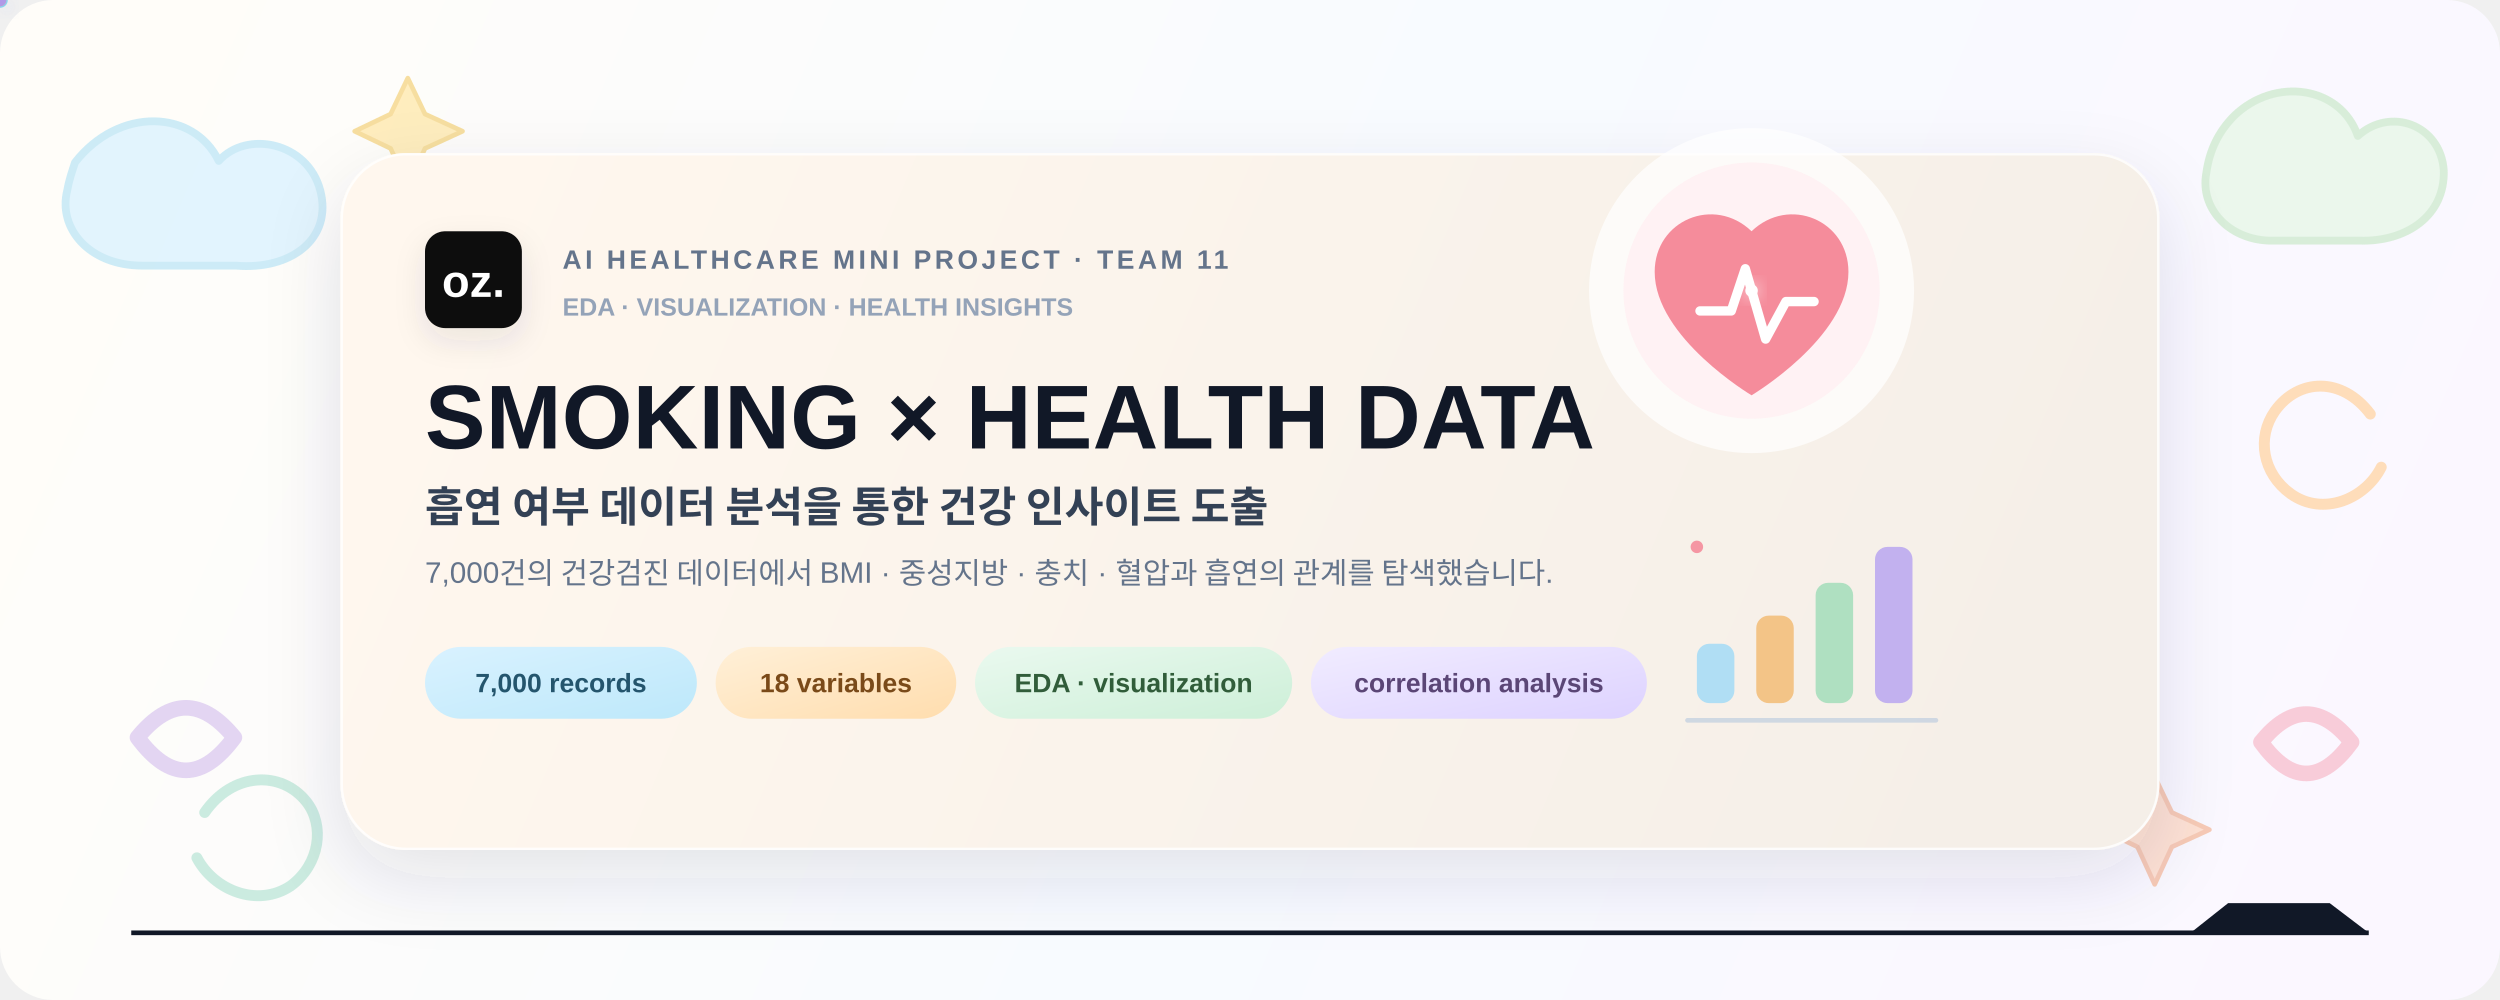
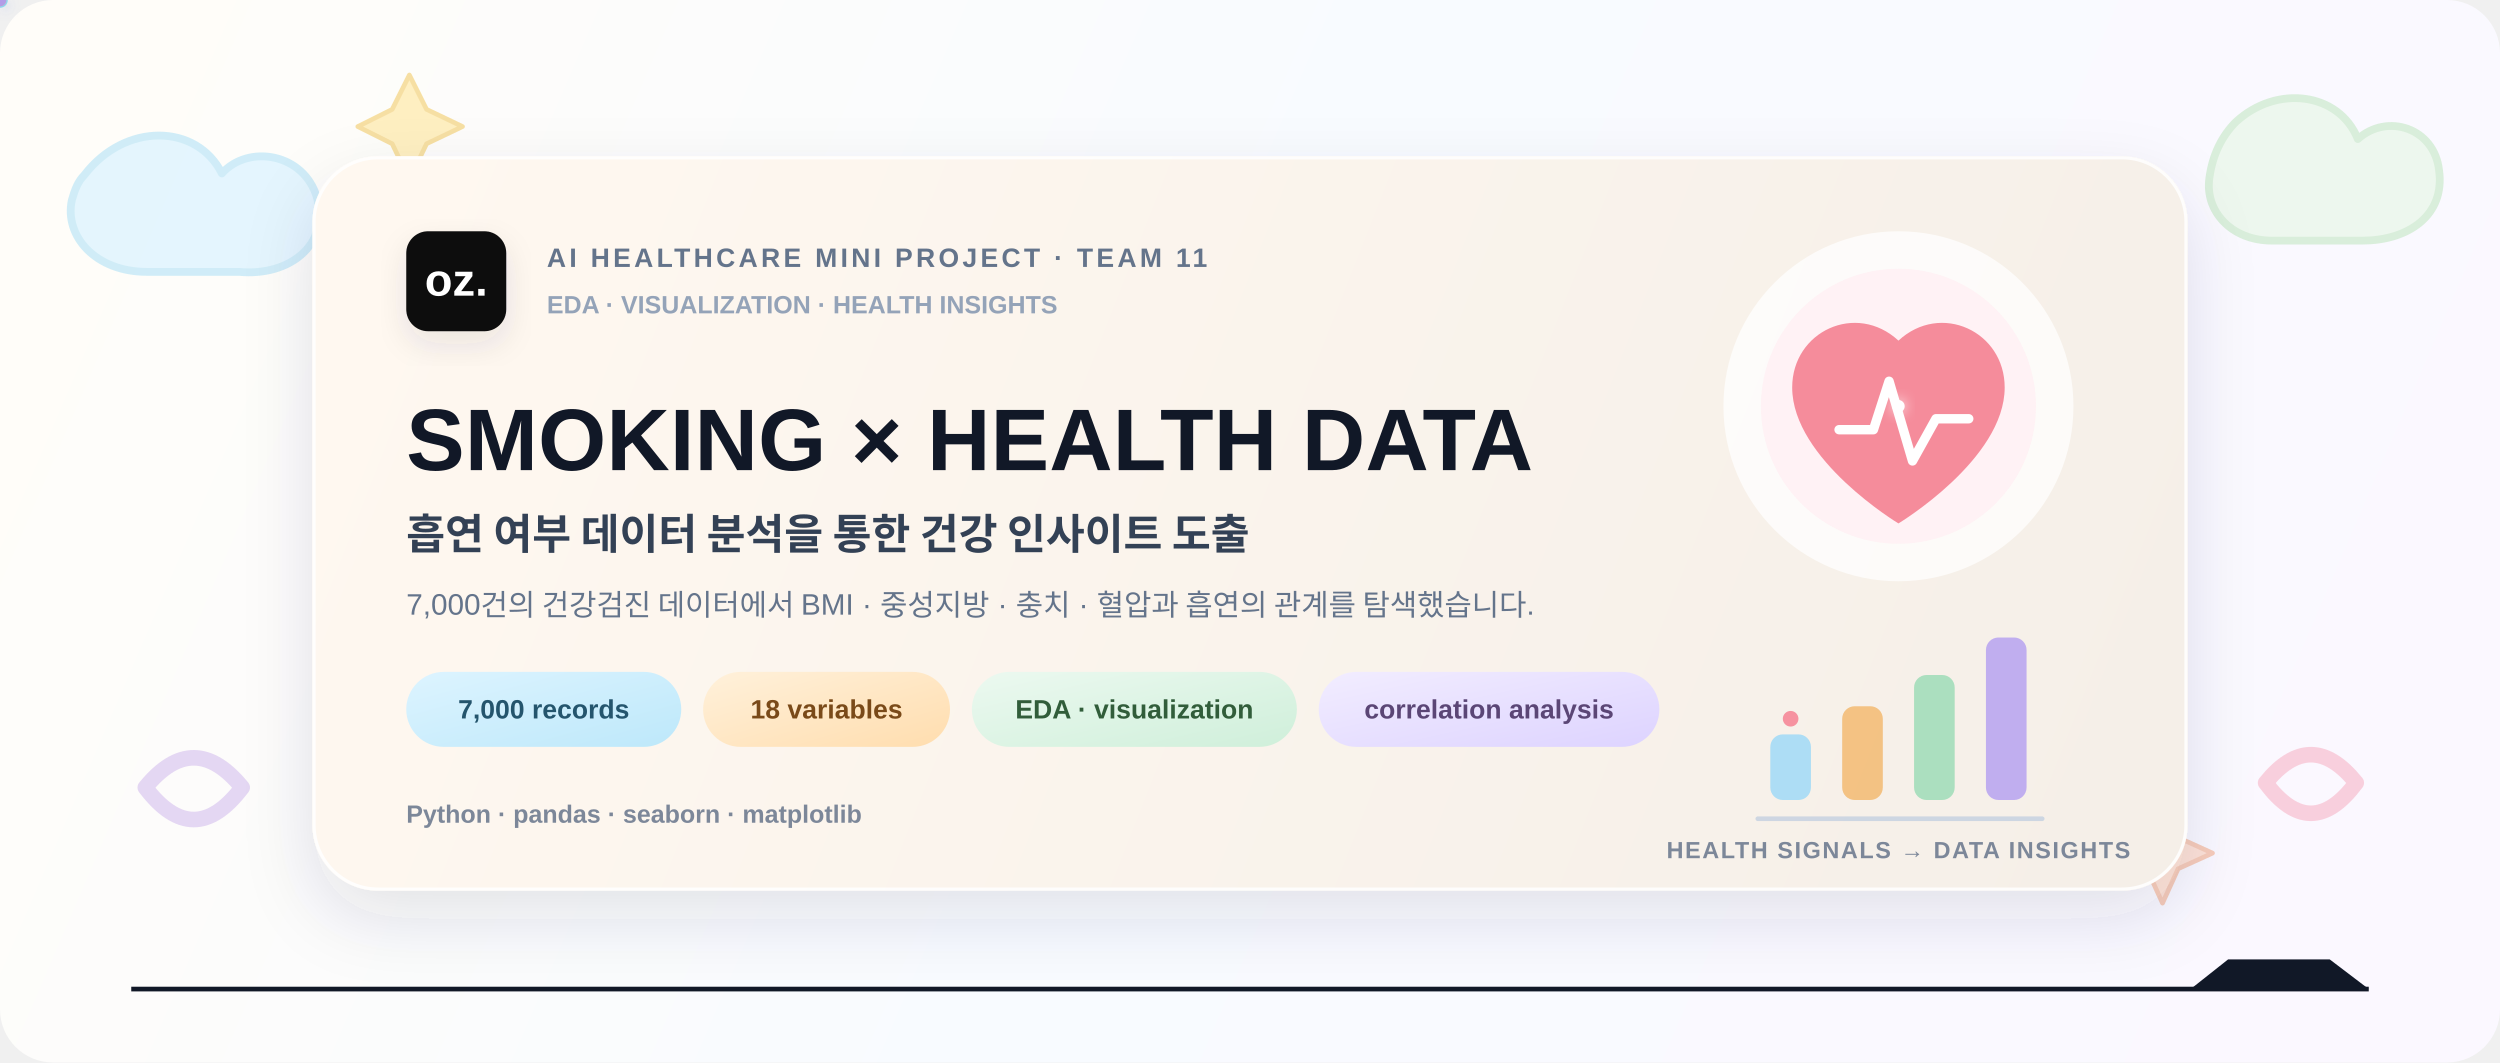
- <svg xmlns="http://www.w3.org/2000/svg" width="1600" height="640" viewBox="0 0 1600 640" role="img" aria-labelledby="title desc">
+ <svg xmlns="http://www.w3.org/2000/svg" width="1600" height="680" viewBox="0 0 1600 680" role="img" aria-labelledby="title desc">
  <defs>
-     <linearGradient id="bg" x1="90" y1="20" x2="1510" y2="620" gradientUnits="userSpaceOnUse">
+     <linearGradient id="bg" x1="80" y1="30" x2="1520" y2="650" gradientUnits="userSpaceOnUse">
      <stop offset="0" stop-color="#FFFDF9" />
-       <stop offset="0.52" stop-color="#F8FBFF" />
-       <stop offset="1" stop-color="#FBF7FF" />
+       <stop offset="0.48" stop-color="#F8FBFF" />
+       <stop offset="1" stop-color="#FBF8FF" />
    </linearGradient>
-     <linearGradient id="card" x1="290" y1="120" x2="1270" y2="530" gradientUnits="userSpaceOnUse">
-       <stop offset="0" stop-color="#FFF7EE" />
+     <linearGradient id="panel" x1="240" y1="120" x2="1360" y2="560" gradientUnits="userSpaceOnUse">
+       <stop offset="0" stop-color="#FFF8F0" />
      <stop offset="1" stop-color="#F5EFE8" />
    </linearGradient>
-     <linearGradient id="blueChip" x1="0" y1="0" x2="1" y2="1">
-       <stop stop-color="#D9F2FF" />
+     <linearGradient id="blue" x1="0" y1="0" x2="1" y2="1">
+       <stop stop-color="#DDF4FF" />
      <stop offset="1" stop-color="#BDE8FA" />
    </linearGradient>
-     <linearGradient id="orangeChip" x1="0" y1="0" x2="1" y2="1">
-       <stop stop-color="#FFF0D8" />
+     <linearGradient id="orange" x1="0" y1="0" x2="1" y2="1">
+       <stop stop-color="#FFF1DB" />
      <stop offset="1" stop-color="#FFDDAE" />
    </linearGradient>
-     <linearGradient id="greenChip" x1="0" y1="0" x2="1" y2="1">
-       <stop stop-color="#EAF9EF" />
-       <stop offset="1" stop-color="#CDEFD8" />
+     <linearGradient id="green" x1="0" y1="0" x2="1" y2="1">
+       <stop stop-color="#ECF9F0" />
+       <stop offset="1" stop-color="#CFEFDA" />
    </linearGradient>
-     <linearGradient id="purpleChip" x1="0" y1="0" x2="1" y2="1">
-       <stop stop-color="#F1ECFF" />
-       <stop offset="1" stop-color="#DDD2FF" />
+     <linearGradient id="purple" x1="0" y1="0" x2="1" y2="1">
+       <stop stop-color="#F2EDFF" />
+       <stop offset="1" stop-color="#DDD3FF" />
    </linearGradient>
-     <filter id="shadow" x="-20%" y="-20%" width="140%" height="160%">
-       <feDropShadow dx="0" dy="18" stdDeviation="24" flood-color="#334155" flood-opacity="0.12" />
+     <filter id="panelShadow" x="-15%" y="-20%" width="130%" height="150%">
+       <feDropShadow dx="0" dy="18" stdDeviation="22" flood-color="#334155" flood-opacity="0.12" />
    </filter>
-     <filter id="softShadow" x="-30%" y="-30%" width="160%" height="180%">
+     <filter id="soft" x="-25%" y="-25%" width="150%" height="160%">
      <feDropShadow dx="0" dy="8" stdDeviation="10" flood-color="#334155" flood-opacity="0.10" />
    </filter>
-     <filter id="glow" x="-70%" y="-70%" width="240%" height="240%">
-       <feGaussianBlur stdDeviation="5" result="blur" />
+     <filter id="glow" x="-80%" y="-80%" width="260%" height="260%">
+       <feGaussianBlur stdDeviation="4" result="blur" />
      <feMerge>
        <feMergeNode in="blur" />
        <feMergeNode in="SourceGraphic" />
      </feMerge>
    </filter>
  </defs>
-   <rect width="1600" height="640" rx="34" fill="url(#bg)" />
-   <g opacity="0.72" stroke-linecap="round" stroke-linejoin="round">
-     <path d="M48 104 C76 68 124 70 140 103 C158 83 197 91 205 122 C213 153 186 173 151 170 H91 C57 170 37 146 43 122 C44 116 46 110 48 104 Z" fill="#D7F1FF" stroke="#BAE5F5" stroke-width="5" />
-     <path d="M1430 74 C1456 49 1498 55 1509 87 C1530 68 1562 80 1564 109 C1565 138 1540 155 1510 154 H1452 C1426 153 1408 133 1412 111 C1414 96 1420 84 1430 74 Z" fill="#E4F6E5" stroke="#CBE9CB" stroke-width="5" />
-     <path d="M88 472 q31 -38 62 0 q-31 42 -62 0" fill="none" stroke="#D9C6EE" stroke-width="10" />
-     <path d="M1447 475 q29 -36 58 0 q-29 40 -58 0" fill="none" stroke="#F7BBCB" stroke-width="10" />
-     <path d="M250 73 l11 -23 l11 23 l24 11 l-24 11 l-11 24 l-11 -24 l-23 -11z" fill="#FFE7A6" stroke="#F4D37D" stroke-width="3" />
-     <path d="M1368 520 l11 -23 l11 23 l24 11 l-24 11 l-11 24 l-11 -24 l-23 -11z" fill="#FFD8C2" stroke="#F5B99A" stroke-width="3" />
-     <path d="M131 520 C149 494 180 493 196 513 C208 528 205 553 186 567 C165 581 137 570 126 549" fill="none" stroke="#B9E4D6" stroke-width="7" />
-     <path d="M1517 265 C1499 241 1471 242 1456 263 C1444 280 1448 303 1466 316 C1487 331 1514 319 1524 299" fill="none" stroke="#FFD2A0" stroke-width="7" />
+   <rect width="1600" height="680" rx="34" fill="url(#bg)" />
+   <g opacity="0.70" stroke-linecap="round" stroke-linejoin="round">
+     <path d="M54 112 C80 78 126 79 142 111 C159 92 195 98 203 127 C211 157 185 177 153 174 H94 C61 174 41 151 46 128 C48 121 50 116 54 112 Z" fill="#D8F2FF" stroke="#BCE6F6" stroke-width="5" />
+     <path d="M1431 78 C1457 54 1497 59 1509 89 C1528 72 1558 82 1561 109 C1565 138 1541 154 1512 154 H1454 C1428 154 1411 135 1414 114 C1416 99 1422 87 1431 78 Z" fill="#E7F7E7" stroke="#CBE9CC" stroke-width="5" />
+     <path d="M93 504 q31 -38 62 0 q-31 41 -62 0" fill="none" stroke="#DAC7EF" stroke-width="10" />
+     <path d="M1450 501 q29 -36 58 0 q-29 39 -58 0" fill="none" stroke="#F7BECF" stroke-width="10" />
+     <path d="M251 70 l11 -22 l11 22 l23 11 l-23 11 l-11 23 l-11 -23 l-22 -11z" fill="#FFE9A8" stroke="#F4D37D" stroke-width="3" />
+     <path d="M1374 536 l10 -21 l10 21 l22 10 l-22 10 l-10 22 l-10 -22 l-21 -10z" fill="#FFD9C4" stroke="#F5B99B" stroke-width="3" />
  </g>
-   <g opacity="0.88" filter="url(#glow)">
+   <g opacity="0.84" filter="url(#glow)">
    <circle r="5" fill="#7CCDF0">
-       <animateMotion dur="10s" repeatCount="indefinite" path="M80 572 C340 515 492 586 720 548 C970 506 1190 573 1518 510" />
+       <animateMotion dur="10s" repeatCount="indefinite" path="M84 606 C340 548 520 614 766 575 C1000 538 1218 603 1518 548" />
    </circle>
-     <circle r="4" fill="#F6AE68">
-       <animateMotion dur="12s" repeatCount="indefinite" path="M1514 143 C1275 185 1114 112 901 156 C651 207 420 121 95 171" />
+     <circle r="4" fill="#F4AD67">
+       <animateMotion dur="12s" repeatCount="indefinite" path="M1515 150 C1274 191 1114 122 902 163 C649 212 421 130 95 178" />
    </circle>
-     <circle r="4" fill="#A88EE6">
-       <animateMotion dur="14s" repeatCount="indefinite" path="M131 330 C344 270 519 344 760 300 C1023 252 1229 336 1475 286" />
+     <circle r="4" fill="#A78CE5">
+       <animateMotion dur="14s" repeatCount="indefinite" path="M130 353 C352 293 531 357 768 315 C1022 270 1233 350 1478 302" />
    </circle>
  </g>
-   <rect x="218" y="98" width="1164" height="446" rx="42" fill="url(#card)" filter="url(#shadow)" />
-   <rect x="218.75" y="98.75" width="1162.5" height="444.5" rx="41.25" fill="none" stroke="#FFFFFF" stroke-opacity="0.82" stroke-width="1.5" />
-   <rect x="272" y="148" width="62" height="62" rx="13" fill="#111111" filter="url(#softShadow)" />
-   <text x="303" y="190" text-anchor="middle" fill="#FFFFFF" font-family="Arial, Helvetica, sans-serif" font-size="29" font-weight="800">oz.</text>
-   <text x="360" y="172" fill="#64748B" font-family="Arial, Helvetica, sans-serif" font-size="17" font-weight="700" letter-spacing="2.2">AI HEALTHCARE MINI PROJECT · TEAM 11</text>
-   <text x="360" y="202" fill="#94A3B8" font-family="Arial, Helvetica, sans-serif" font-size="16" font-weight="600">EDA · VISUALIZATION · HEALTH INSIGHTS</text>
-   <text x="272" y="287" fill="#111827" font-family="Arial, Helvetica, sans-serif" font-size="58" font-weight="800" letter-spacing="0.3">SMOKING × HEALTH DATA</text>
-   <text x="272" y="334" fill="#334155" font-family="Arial, Helvetica, sans-serif" font-size="27" font-weight="700">흡연 여부 데이터 분석을 통한 건강 인사이트 도출</text>
-   <text x="272" y="373" fill="#64748B" font-family="Arial, Helvetica, sans-serif" font-size="19">7,000건의 건강검진 데이터에서 BMI · 중성지방 · 충치 · 혈압과 흡연의 관계를 탐색했습니다.</text>
+   <rect x="200" y="100" width="1200" height="470" rx="42" fill="url(#panel)" filter="url(#panelShadow)" />
+   <rect x="201" y="101" width="1198" height="468" rx="41" fill="none" stroke="#FFFFFF" stroke-opacity="0.86" stroke-width="2" />
+   <rect x="260" y="148" width="64" height="64" rx="14" fill="#111111" filter="url(#soft)" />
+   <text x="292" y="181" text-anchor="middle" dominant-baseline="middle" fill="#FFFFFF" font-family="Arial, Helvetica, sans-serif" font-size="29" font-weight="800">oz.</text>
+   <text x="350" y="166" dominant-baseline="middle" fill="#64748B" font-family="Arial, Helvetica, sans-serif" font-size="17" font-weight="700" letter-spacing="2.1">AI HEALTHCARE MINI PROJECT · TEAM 11</text>
+   <text x="350" y="196" dominant-baseline="middle" fill="#94A3B8" font-family="Arial, Helvetica, sans-serif" font-size="16" font-weight="600">EDA · VISUALIZATION · HEALTH INSIGHTS</text>
+   <text x="260" y="285" dominant-baseline="middle" fill="#111827" font-family="Arial, Helvetica, sans-serif" font-size="56" font-weight="800" letter-spacing="0.2">SMOKING × HEALTH DATA</text>
+   <text x="260" y="342" dominant-baseline="middle" fill="#334155" font-family="'NanumSquare', 'Apple SD Gothic Neo', 'Malgun Gothic', Arial, sans-serif" font-size="27" font-weight="700">흡연 여부 데이터 분석을 통한 건강 인사이트 도출</text>
+   <text x="260" y="388" dominant-baseline="middle" fill="#64748B" font-family="'NanumSquare', 'Apple SD Gothic Neo', 'Malgun Gothic', Arial, sans-serif" font-size="19">7,000건의 건강검진 데이터에서 BMI · 중성지방 · 충치 · 혈압과 흡연의 관계를 탐색했습니다.</text>
  <g font-family="Arial, Helvetica, sans-serif" font-size="17" font-weight="700">
-     <rect x="272" y="414" width="174" height="46" rx="23" fill="url(#blueChip)" />
-     <text x="359" y="443" text-anchor="middle" fill="#24556D">7,000 records</text>
-     <rect x="458" y="414" width="154" height="46" rx="23" fill="url(#orangeChip)" />
-     <text x="535" y="443" text-anchor="middle" fill="#7A4A19">18 variables</text>
-     <rect x="624" y="414" width="203" height="46" rx="23" fill="url(#greenChip)" />
-     <text x="725.5" y="443" text-anchor="middle" fill="#315D3A">EDA · visualization</text>
-     <rect x="839" y="414" width="215" height="46" rx="23" fill="url(#purpleChip)" />
-     <text x="946.5" y="443" text-anchor="middle" fill="#5B4676">correlation analysis</text>
+     <rect x="260" y="430" width="176" height="48" rx="24" fill="url(#blue)" />
+     <text x="348" y="455" text-anchor="middle" dominant-baseline="middle" fill="#24556D">7,000 records</text>
+     <rect x="450" y="430" width="158" height="48" rx="24" fill="url(#orange)" />
+     <text x="529" y="455" text-anchor="middle" dominant-baseline="middle" fill="#7A4A19">18 variables</text>
+     <rect x="622" y="430" width="208" height="48" rx="24" fill="url(#green)" />
+     <text x="726" y="455" text-anchor="middle" dominant-baseline="middle" fill="#315D3A">EDA · visualization</text>
+     <rect x="844" y="430" width="218" height="48" rx="24" fill="url(#purple)" />
+     <text x="953" y="455" text-anchor="middle" dominant-baseline="middle" fill="#5B4676">correlation analysis</text>
  </g>
-   <g transform="translate(1121 186)">
-     <circle cx="0" cy="0" r="104" fill="#FFFFFF" opacity="0.72" />
-     <circle cx="0" cy="0" r="82" fill="#FFF1F3" opacity="0.92">
-       <animate attributeName="r" values="82;86;82" dur="3.2s" repeatCount="indefinite" />
+   <text x="260" y="522" dominant-baseline="middle" fill="#7C8799" font-family="Arial, Helvetica, sans-serif" font-size="16" font-weight="600">Python · pandas · seaborn · matplotlib</text>
+   <g transform="translate(1215 260)">
+     <circle cx="0" cy="0" r="112" fill="#FFFFFF" opacity="0.74" />
+     <circle cx="0" cy="0" r="88" fill="#FFF1F4" opacity="0.95">
+       <animate attributeName="r" values="88;92;88" dur="3.2s" repeatCount="indefinite" />
    </circle>
-     <path d="M0 -38 C-24 -61 -62 -45 -62 -12 C-62 30 0 67 0 67 C0 67 62 30 62 -12 C62 -45 24 -61 0 -38 Z" fill="#F58C9B" />
-     <path d="M-33 13 H-13 L-4 -14 L9 31 L22 7 H40" fill="none" stroke="#FFFFFF" stroke-width="6" stroke-linecap="round" stroke-linejoin="round" />
+     <path d="M0 -42 C-27 -67 -68 -48 -68 -12 C-68 34 0 75 0 75 C0 75 68 34 68 -12 C68 -48 27 -67 0 -42 Z" fill="#F58C9B" />
+     <path d="M-38 15 H-16 L-6 -16 L9 35 L24 8 H45" fill="none" stroke="#FFFFFF" stroke-width="6" stroke-linecap="round" stroke-linejoin="round" />
    <circle r="4" fill="#FFFFFF" filter="url(#glow)">
-       <animateMotion dur="3.4s" repeatCount="indefinite" path="M-33 13 H-13 L-4 -14 L9 31 L22 7 H40" />
+       <animateMotion dur="3.5s" repeatCount="indefinite" path="M-38 15 H-16 L-6 -16 L9 35 L24 8 H45" />
    </circle>
  </g>
-   <g transform="translate(1086 350)" opacity="0.9">
-     <rect x="0" y="62" width="24" height="38" rx="8" fill="#A8DCF5" />
-     <rect x="38" y="44" width="24" height="56" rx="8" fill="#F3BF7C" />
-     <rect x="76" y="23" width="24" height="77" rx="8" fill="#A7DEBC" />
-     <rect x="114" y="0" width="24" height="100" rx="8" fill="#BDAAEF" />
-     <path d="M-6 111 H153" stroke="#CBD5E1" stroke-width="3" stroke-linecap="round" />
-     <circle cx="0" cy="0" r="4" fill="#F58C9B">
-       <animate attributeName="cx" values="12;50;88;126;12" dur="6s" repeatCount="indefinite" />
-       <animate attributeName="cy" values="52;38;18;-6;52" dur="6s" repeatCount="indefinite" />
+   <g transform="translate(1133 406)" opacity="0.94">
+     <rect x="0" y="64" width="26" height="42" rx="8" fill="#A8DCF5" />
+     <rect x="46" y="46" width="26" height="60" rx="8" fill="#F3BF7C" />
+     <rect x="92" y="26" width="26" height="80" rx="8" fill="#A7DEBC" />
+     <rect x="138" y="2" width="26" height="104" rx="8" fill="#BDAAEF" />
+     <path d="M-8 118 H174" stroke="#CBD5E1" stroke-width="3" stroke-linecap="round" />
+     <circle cx="13" cy="54" r="5" fill="#F58C9B">
+       <animate attributeName="cx" values="13;59;105;151;13" dur="6s" repeatCount="indefinite" />
+       <animate attributeName="cy" values="54;38;18;-8;54" dur="6s" repeatCount="indefinite" />
    </circle>
  </g>
-   <path d="M84 597 H1516" stroke="#111827" stroke-width="3" />
-   <path d="M1402 597 H1516 L1491 578 H1426 Z" fill="#111827" />
+   <text x="1215" y="545" text-anchor="middle" dominant-baseline="middle" fill="#7C8799" font-family="Arial, Helvetica, sans-serif" font-size="15" font-weight="700" letter-spacing="1">HEALTH SIGNALS → DATA INSIGHTS</text>
+   <path d="M84 633 H1516" stroke="#111827" stroke-width="3" />
+   <path d="M1402 633 H1516 L1491 614 H1426 Z" fill="#111827" />
</svg>
